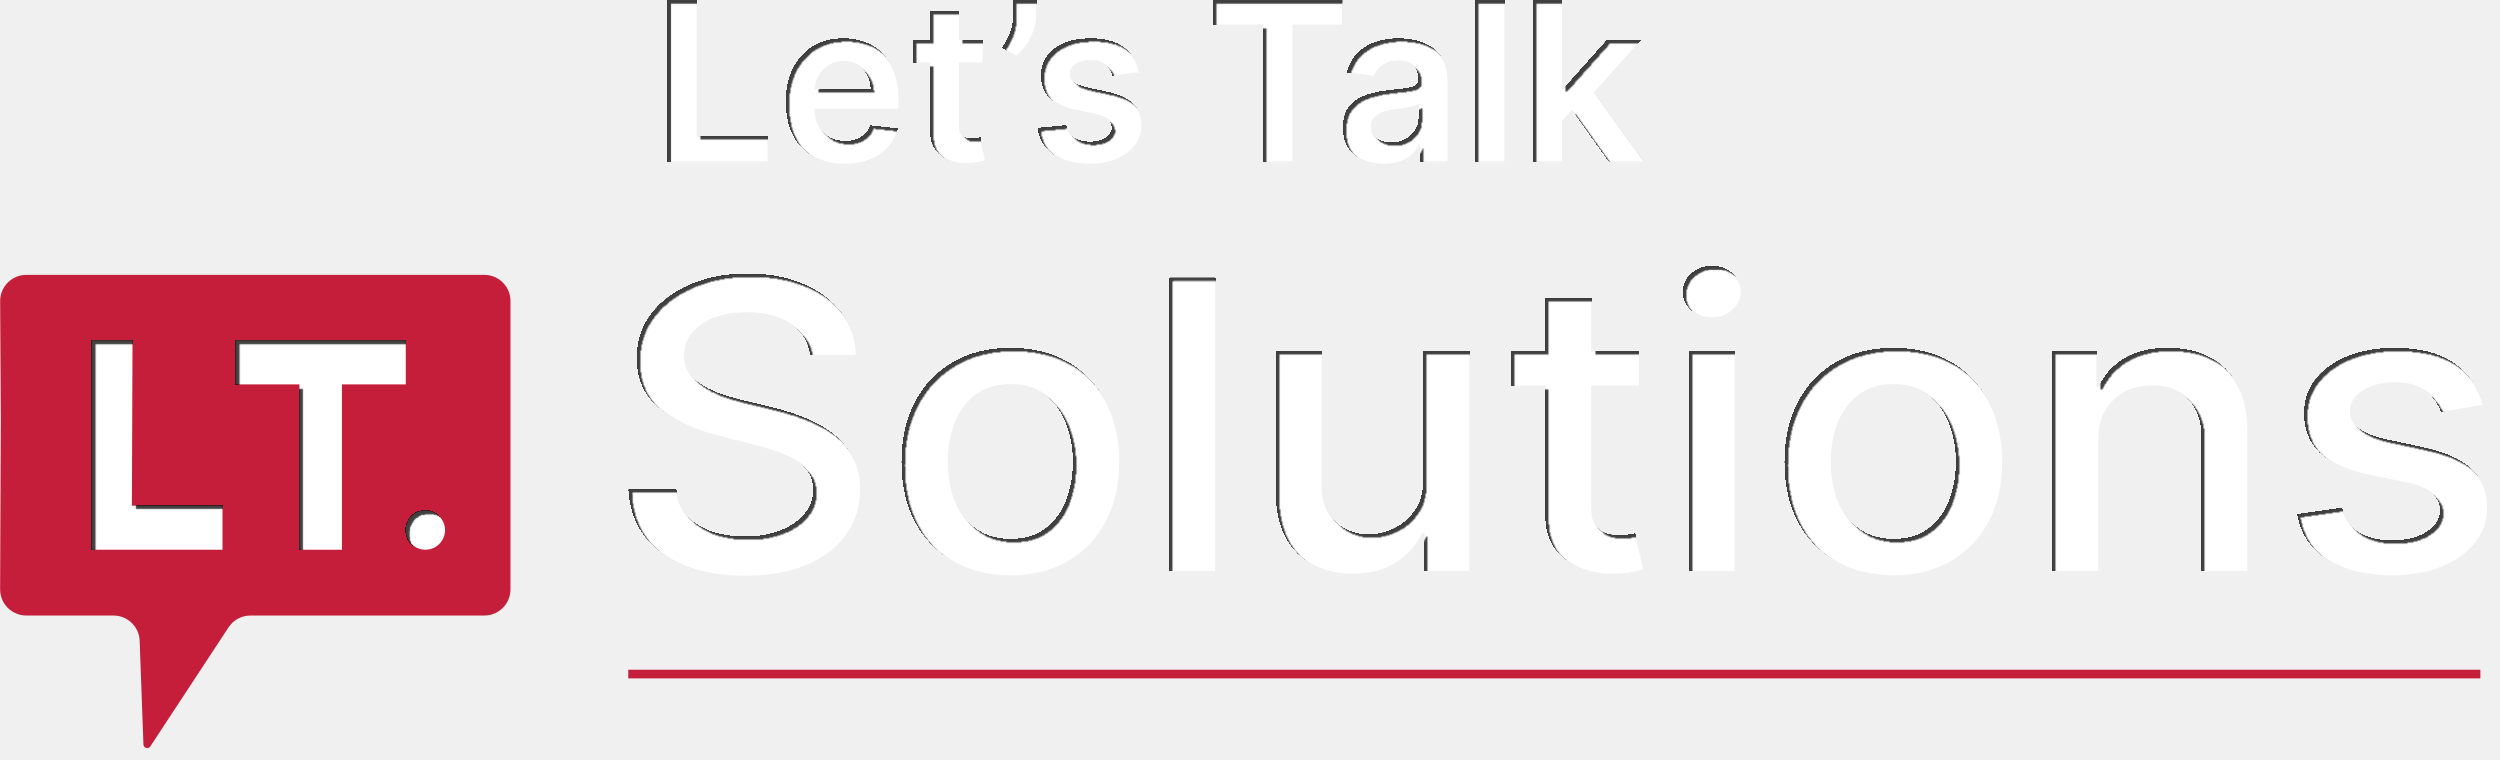
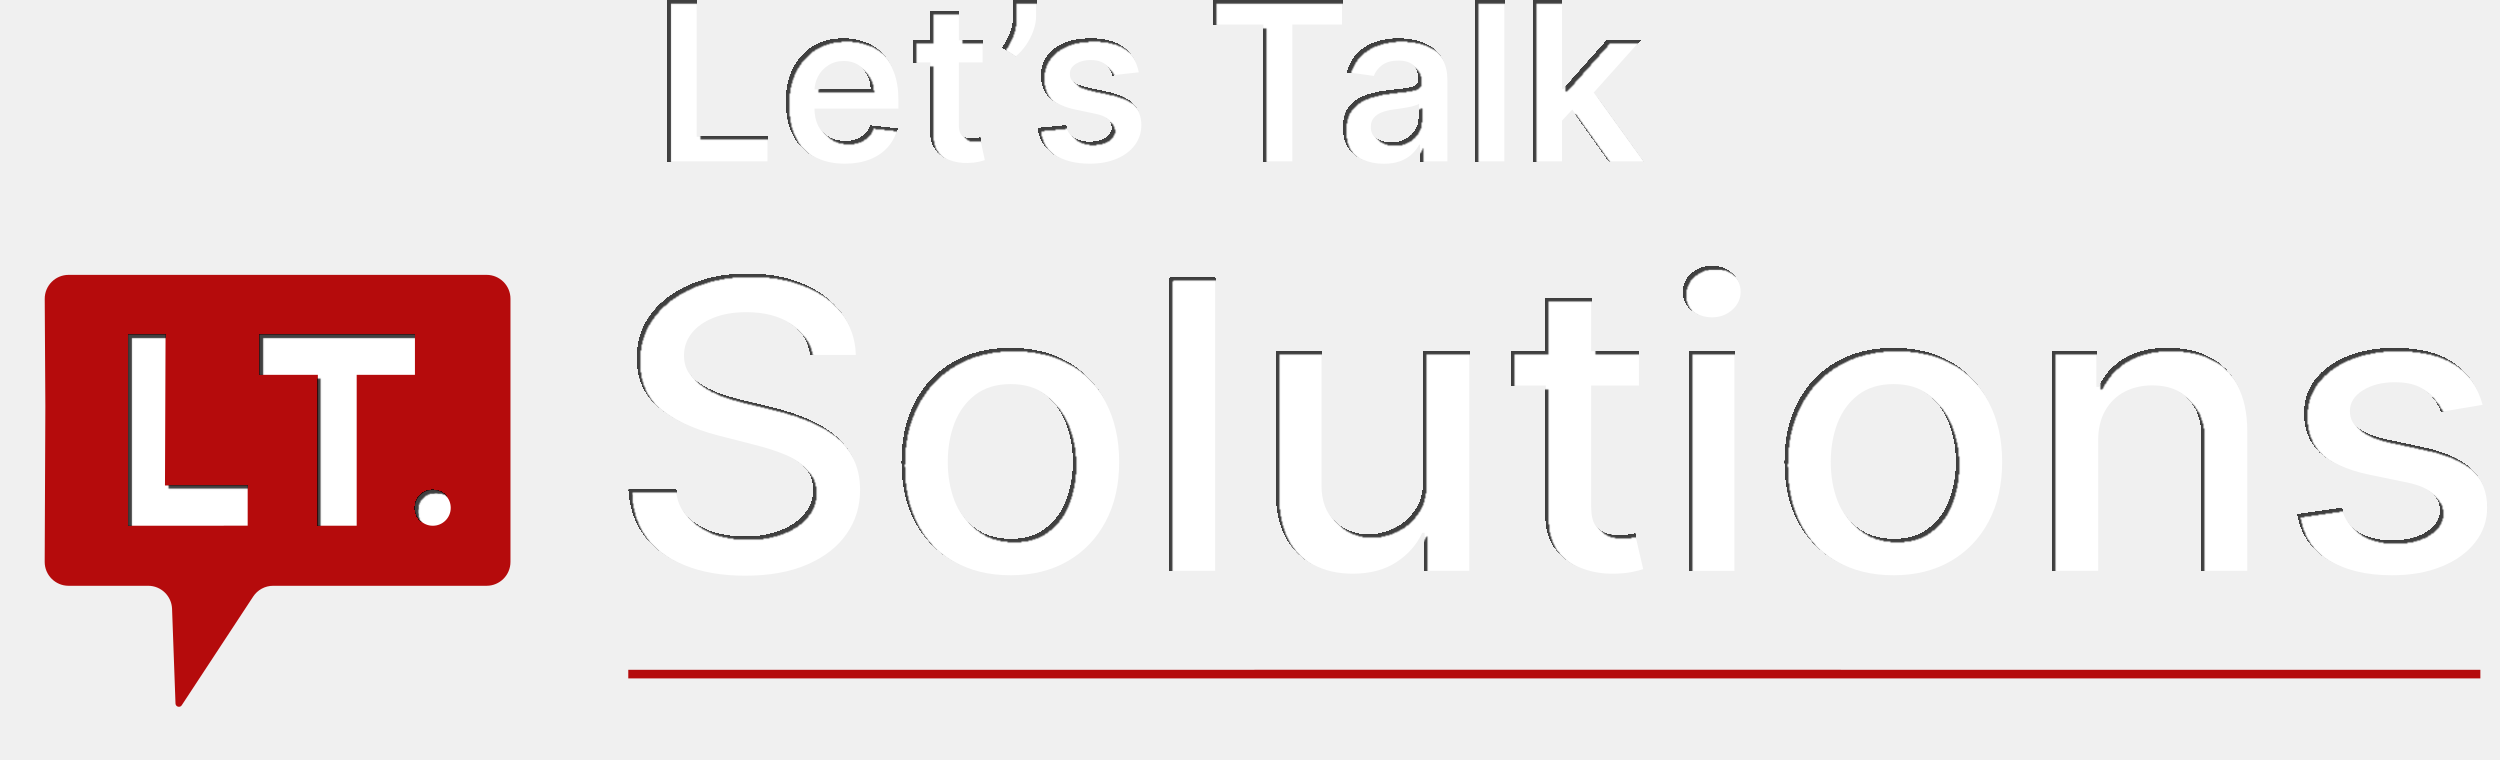
<svg xmlns="http://www.w3.org/2000/svg" width="191" height="58" viewBox="0 0 191 58" fill="none">
-   <g filter="url(#filter0_i_3715_22)">
+   <g filter="url(#filter0_i_3819_119)">
    <path d="M51 12.325V0H53.224V10.453H58.632V12.325H51Z" fill="white" />
-     <path d="M64.543 12.505C63.62 12.505 62.823 12.313 62.151 11.928C61.484 11.538 60.97 10.989 60.61 10.279C60.251 9.564 60.071 8.724 60.071 7.757C60.071 6.806 60.251 5.972 60.61 5.254C60.974 4.532 61.482 3.97 62.133 3.569C62.785 3.163 63.55 2.961 64.429 2.961C64.997 2.961 65.533 3.053 66.036 3.238C66.544 3.418 66.991 3.699 67.379 4.08C67.771 4.461 68.079 4.947 68.302 5.536C68.526 6.122 68.638 6.82 68.638 7.631V8.299H61.09V6.83H66.558C66.554 6.413 66.464 6.042 66.288 5.717C66.112 5.388 65.866 5.129 65.55 4.941C65.239 4.752 64.875 4.658 64.459 4.658C64.016 4.658 63.626 4.766 63.29 4.983C62.955 5.195 62.693 5.476 62.505 5.825C62.321 6.17 62.227 6.55 62.223 6.963V8.245C62.223 8.782 62.321 9.244 62.517 9.629C62.713 10.01 62.987 10.303 63.338 10.507C63.69 10.708 64.102 10.808 64.573 10.808C64.889 10.808 65.175 10.764 65.431 10.676C65.686 10.584 65.908 10.449 66.096 10.273C66.284 10.096 66.426 9.877 66.522 9.617L68.548 9.845C68.42 10.383 68.177 10.852 67.817 11.254C67.461 11.651 67.005 11.96 66.45 12.18C65.894 12.397 65.259 12.505 64.543 12.505Z" fill="white" />
-     <path d="M75.073 3.081V4.766H69.779V3.081H75.073ZM71.086 0.867H73.256V9.544C73.256 9.837 73.3 10.062 73.388 10.218C73.48 10.371 73.6 10.475 73.748 10.531C73.895 10.588 74.059 10.616 74.239 10.616C74.375 10.616 74.499 10.606 74.611 10.585C74.727 10.566 74.815 10.547 74.875 10.531L75.24 12.234C75.124 12.275 74.959 12.319 74.743 12.367C74.531 12.415 74.271 12.443 73.963 12.451C73.42 12.467 72.93 12.385 72.495 12.204C72.059 12.02 71.713 11.735 71.457 11.35C71.206 10.965 71.082 10.483 71.086 9.906V0.867Z" fill="white" />
-     <path d="M79.157 0V1.228C79.157 1.581 79.089 1.948 78.953 2.329C78.821 2.706 78.639 3.067 78.407 3.412C78.176 3.753 77.912 4.046 77.616 4.291L76.609 3.635C76.829 3.302 77.02 2.943 77.184 2.558C77.348 2.168 77.43 1.729 77.43 1.24V0H79.157Z" fill="white" />
-     <path d="M87.002 5.524L85.023 5.741C84.967 5.54 84.869 5.352 84.73 5.175C84.594 4.999 84.41 4.856 84.178 4.748C83.946 4.64 83.662 4.586 83.327 4.586C82.875 4.586 82.495 4.684 82.187 4.881C81.884 5.077 81.734 5.332 81.738 5.645C81.734 5.914 81.832 6.132 82.032 6.301C82.235 6.469 82.571 6.608 83.039 6.716L84.609 7.053C85.481 7.242 86.128 7.54 86.552 7.95C86.98 8.359 87.195 8.895 87.2 9.556C87.195 10.138 87.026 10.652 86.69 11.097C86.358 11.538 85.897 11.883 85.305 12.132C84.713 12.381 84.034 12.505 83.267 12.505C82.139 12.505 81.232 12.268 80.545 11.795C79.857 11.318 79.448 10.654 79.316 9.803L81.432 9.599C81.528 10.016 81.732 10.331 82.044 10.543C82.355 10.756 82.761 10.862 83.261 10.862C83.776 10.862 84.19 10.756 84.502 10.543C84.817 10.331 84.975 10.068 84.975 9.755C84.975 9.49 84.873 9.272 84.669 9.099C84.47 8.927 84.158 8.794 83.734 8.702L82.163 8.371C81.28 8.186 80.627 7.875 80.203 7.438C79.779 6.997 79.57 6.439 79.573 5.765C79.57 5.195 79.723 4.702 80.035 4.285C80.351 3.864 80.789 3.539 81.348 3.31C81.912 3.077 82.561 2.961 83.297 2.961C84.376 2.961 85.225 3.192 85.845 3.653C86.468 4.114 86.854 4.738 87.002 5.524Z" fill="white" />
-     <path d="M92.733 1.872V0H102.529V1.872H98.734V12.325H96.528V1.872H92.733Z" fill="white" />
-     <path d="M105.719 12.511C105.135 12.511 104.61 12.407 104.142 12.198C103.679 11.986 103.311 11.673 103.039 11.259C102.771 10.846 102.637 10.337 102.637 9.731C102.637 9.209 102.733 8.778 102.925 8.437C103.117 8.096 103.379 7.823 103.711 7.619C104.042 7.414 104.416 7.26 104.832 7.155C105.251 7.047 105.685 6.969 106.133 6.921C106.672 6.864 107.11 6.814 107.446 6.77C107.781 6.722 108.025 6.65 108.177 6.554C108.333 6.453 108.411 6.299 108.411 6.09V6.054C108.411 5.601 108.277 5.25 108.009 5.001C107.741 4.752 107.356 4.628 106.852 4.628C106.32 4.628 105.899 4.744 105.587 4.977C105.279 5.21 105.071 5.484 104.964 5.801L102.937 5.512C103.097 4.951 103.361 4.481 103.728 4.104C104.096 3.723 104.546 3.438 105.077 3.25C105.609 3.057 106.197 2.961 106.84 2.961C107.284 2.961 107.725 3.013 108.165 3.117C108.605 3.222 109.006 3.394 109.37 3.635C109.734 3.872 110.026 4.194 110.245 4.604C110.469 5.013 110.581 5.524 110.581 6.138V12.325H108.495V11.055H108.423C108.291 11.312 108.105 11.552 107.865 11.777C107.629 11.998 107.332 12.176 106.972 12.313C106.616 12.445 106.199 12.511 105.719 12.511ZM106.282 10.911C106.718 10.911 107.096 10.824 107.416 10.652C107.735 10.475 107.981 10.242 108.153 9.954C108.329 9.665 108.417 9.35 108.417 9.009V7.92C108.349 7.976 108.233 8.028 108.069 8.076C107.909 8.124 107.729 8.166 107.53 8.202C107.33 8.239 107.132 8.271 106.936 8.299C106.74 8.327 106.57 8.351 106.426 8.371C106.103 8.415 105.813 8.487 105.557 8.588C105.301 8.688 105.099 8.828 104.952 9.009C104.804 9.185 104.73 9.414 104.73 9.695C104.73 10.096 104.876 10.399 105.167 10.604C105.459 10.808 105.831 10.911 106.282 10.911Z" fill="white" />
-     <path d="M114.934 0V12.325H112.763V0H114.934Z" fill="white" />
-     <path d="M119.144 9.424L119.138 6.794H119.486L122.795 3.081H125.331L121.26 7.631H120.811L119.144 9.424ZM117.165 12.325V0H119.336V12.325H117.165ZM122.945 12.325L119.947 8.118L121.41 6.584L125.541 12.325H122.945Z" fill="white" />
+     <path d="M64.543 12.505C63.62 12.505 62.822 12.313 62.151 11.928C61.483 11.539 60.97 10.989 60.61 10.279C60.25 9.565 60.07 8.724 60.07 7.757C60.07 6.806 60.25 5.972 60.61 5.254C60.974 4.532 61.481 3.97 62.133 3.569C62.784 3.164 63.55 2.961 64.429 2.961C64.996 2.961 65.532 3.053 66.036 3.238C66.543 3.418 66.991 3.699 67.379 4.08C67.77 4.461 68.078 4.947 68.302 5.537C68.526 6.122 68.638 6.82 68.638 7.631V8.299H61.09V6.83H66.557C66.553 6.413 66.463 6.042 66.287 5.717C66.112 5.388 65.866 5.129 65.55 4.941C65.238 4.752 64.874 4.658 64.459 4.658C64.015 4.658 63.626 4.766 63.29 4.983C62.954 5.196 62.692 5.476 62.504 5.825C62.321 6.17 62.227 6.55 62.223 6.963V8.245C62.223 8.782 62.321 9.244 62.516 9.629C62.712 10.01 62.986 10.303 63.338 10.507C63.689 10.708 64.101 10.808 64.573 10.808C64.888 10.808 65.174 10.764 65.43 10.676C65.686 10.584 65.908 10.449 66.096 10.273C66.283 10.096 66.425 9.878 66.521 9.617L68.548 9.845C68.42 10.383 68.176 10.852 67.816 11.254C67.46 11.651 67.005 11.96 66.449 12.18C65.894 12.397 65.258 12.505 64.543 12.505Z" fill="white" />
+     <path d="M75.071 3.082V4.767H69.777V3.082H75.071ZM71.084 0.867H73.255V9.545C73.255 9.838 73.299 10.063 73.386 10.219C73.478 10.371 73.598 10.476 73.746 10.532C73.894 10.588 74.058 10.616 74.238 10.616C74.374 10.616 74.498 10.606 74.609 10.586C74.725 10.566 74.813 10.548 74.873 10.532L75.239 12.235C75.123 12.275 74.957 12.319 74.741 12.367C74.53 12.416 74.27 12.444 73.962 12.452C73.418 12.468 72.929 12.386 72.493 12.205C72.058 12.02 71.712 11.736 71.456 11.35C71.204 10.965 71.08 10.484 71.084 9.906V0.867Z" fill="white" />
+     <path d="M79.157 0V1.228C79.157 1.581 79.09 1.948 78.954 2.329C78.822 2.706 78.64 3.067 78.408 3.412C78.176 3.753 77.912 4.046 77.617 4.291L76.609 3.635C76.829 3.302 77.021 2.943 77.185 2.558C77.349 2.168 77.431 1.729 77.431 1.24V0H79.157Z" fill="white" />
+     <path d="M87.002 5.525L85.024 5.741C84.968 5.541 84.87 5.352 84.73 5.176C84.594 4.999 84.41 4.857 84.179 4.748C83.947 4.64 83.663 4.586 83.327 4.586C82.876 4.586 82.496 4.684 82.188 4.881C81.884 5.077 81.734 5.332 81.739 5.645C81.734 5.914 81.832 6.132 82.032 6.301C82.236 6.469 82.572 6.608 83.04 6.716L84.61 7.053C85.482 7.242 86.129 7.541 86.553 7.95C86.98 8.359 87.196 8.895 87.2 9.557C87.196 10.138 87.026 10.652 86.691 11.097C86.359 11.539 85.897 11.883 85.306 12.132C84.714 12.381 84.035 12.505 83.267 12.505C82.14 12.505 81.233 12.269 80.545 11.795C79.858 11.318 79.448 10.654 79.316 9.803L81.433 9.599C81.529 10.016 81.733 10.331 82.044 10.543C82.356 10.756 82.762 10.863 83.261 10.863C83.777 10.863 84.191 10.756 84.502 10.543C84.818 10.331 84.976 10.068 84.976 9.755C84.976 9.49 84.874 9.272 84.67 9.099C84.47 8.927 84.159 8.794 83.735 8.702L82.164 8.371C81.281 8.187 80.627 7.876 80.204 7.438C79.78 6.997 79.57 6.439 79.574 5.765C79.57 5.196 79.724 4.702 80.036 4.285C80.352 3.864 80.789 3.539 81.349 3.31C81.912 3.077 82.562 2.961 83.297 2.961C84.376 2.961 85.226 3.192 85.845 3.653C86.469 4.114 86.855 4.738 87.002 5.525Z" fill="white" />
+     <path d="M92.734 1.872V0H102.53V1.872H98.736V12.325H96.529V1.872H92.734Z" fill="white" />
+     <path d="M105.719 12.511C105.135 12.511 104.61 12.407 104.142 12.198C103.679 11.986 103.311 11.673 103.039 11.26C102.771 10.846 102.637 10.337 102.637 9.731C102.637 9.21 102.733 8.778 102.925 8.437C103.117 8.096 103.379 7.823 103.711 7.619C104.042 7.414 104.416 7.26 104.832 7.155C105.251 7.047 105.685 6.969 106.133 6.921C106.672 6.865 107.11 6.814 107.446 6.77C107.781 6.722 108.025 6.65 108.177 6.554C108.333 6.453 108.411 6.299 108.411 6.09V6.054C108.411 5.601 108.277 5.25 108.009 5.001C107.741 4.752 107.356 4.628 106.852 4.628C106.32 4.628 105.899 4.744 105.587 4.977C105.279 5.21 105.071 5.484 104.964 5.801L102.937 5.513C103.097 4.951 103.361 4.481 103.728 4.104C104.096 3.723 104.546 3.438 105.077 3.25C105.609 3.057 106.197 2.961 106.84 2.961C107.284 2.961 107.725 3.013 108.165 3.117C108.605 3.222 109.006 3.394 109.37 3.635C109.734 3.872 110.026 4.195 110.245 4.604C110.469 5.013 110.581 5.525 110.581 6.138V12.325H108.495V11.055H108.423C108.291 11.312 108.105 11.553 107.865 11.777C107.629 11.998 107.332 12.176 106.972 12.313C106.616 12.445 106.199 12.511 105.719 12.511ZM106.282 10.911C106.718 10.911 107.096 10.824 107.416 10.652C107.735 10.475 107.981 10.243 108.153 9.954C108.329 9.665 108.417 9.35 108.417 9.009V7.92C108.349 7.976 108.233 8.028 108.069 8.076C107.909 8.124 107.729 8.166 107.53 8.203C107.33 8.239 107.132 8.271 106.936 8.299C106.74 8.327 106.57 8.351 106.426 8.371C106.103 8.415 105.813 8.487 105.557 8.588C105.301 8.688 105.099 8.828 104.952 9.009C104.804 9.185 104.73 9.414 104.73 9.695C104.73 10.096 104.876 10.399 105.167 10.604C105.459 10.808 105.831 10.911 106.282 10.911Z" fill="white" />
+     <path d="M114.933 0V12.325H112.762V0H114.933Z" fill="white" />
+     <path d="M119.143 9.424L119.137 6.794H119.485L122.794 3.081H125.33L121.259 7.631H120.81L119.143 9.424ZM117.164 12.325V0H119.335V12.325H117.164ZM122.944 12.325L119.946 8.118L121.409 6.584L125.54 12.325H122.944Z" fill="white" />
  </g>
-   <g filter="url(#filter1_i_3715_22)">
-     <path d="M61.933 27.117C61.809 26.082 61.299 25.281 60.403 24.713C59.507 24.138 58.379 23.85 57.02 23.85C56.046 23.85 55.204 23.996 54.494 24.287C53.783 24.571 53.23 24.965 52.837 25.467C52.45 25.962 52.257 26.527 52.257 27.16C52.257 27.692 52.389 28.151 52.651 28.537C52.922 28.923 53.273 29.247 53.706 29.509C54.146 29.764 54.617 29.979 55.119 30.154C55.621 30.321 56.104 30.459 56.568 30.569L58.885 31.137C59.642 31.311 60.419 31.548 61.215 31.847C62.01 32.145 62.748 32.539 63.428 33.027C64.108 33.515 64.656 34.119 65.073 34.84C65.498 35.561 65.71 36.424 65.71 37.429C65.71 38.696 65.363 39.821 64.668 40.805C63.98 41.788 62.98 42.563 61.666 43.131C60.361 43.699 58.781 43.983 56.927 43.983C55.15 43.983 53.613 43.718 52.315 43.186C51.017 42.654 50.001 41.901 49.267 40.925C48.534 39.942 48.128 38.776 48.051 37.429H51.643C51.712 38.237 51.991 38.911 52.477 39.45C52.972 39.982 53.601 40.379 54.366 40.641C55.139 40.896 55.984 41.023 56.904 41.023C57.916 41.023 58.816 40.874 59.604 40.575C60.399 40.269 61.025 39.847 61.481 39.308C61.937 38.762 62.165 38.124 62.165 37.396C62.165 36.733 61.964 36.191 61.562 35.769C61.168 35.346 60.631 34.997 59.951 34.72C59.279 34.443 58.518 34.199 57.669 33.988L54.864 33.267C52.964 32.779 51.458 32.062 50.345 31.115C49.24 30.168 48.688 28.916 48.688 27.357C48.688 26.068 49.059 24.943 49.8 23.982C50.542 23.02 51.546 22.274 52.813 21.742C54.08 21.203 55.509 20.934 57.101 20.934C58.708 20.934 60.125 21.2 61.353 21.731C62.59 22.263 63.563 22.995 64.274 23.927C64.984 24.852 65.355 25.915 65.386 27.117H61.933Z" fill="white" />
-     <path d="M77.208 43.951C75.54 43.951 74.084 43.59 72.84 42.869C71.596 42.148 70.63 41.14 69.943 39.843C69.255 38.547 68.912 37.032 68.912 35.299C68.912 33.558 69.255 32.036 69.943 30.733C70.63 29.429 71.596 28.417 72.84 27.696C74.084 26.975 75.54 26.614 77.208 26.614C78.877 26.614 80.333 26.975 81.577 27.696C82.821 28.417 83.786 29.429 84.474 30.733C85.162 32.036 85.505 33.558 85.505 35.299C85.505 37.032 85.162 38.547 84.474 39.843C83.786 41.14 82.821 42.148 81.577 42.869C80.333 43.59 78.877 43.951 77.208 43.951ZM77.22 41.209C78.302 41.209 79.198 40.939 79.908 40.4C80.619 39.861 81.144 39.144 81.484 38.248C81.832 37.352 82.006 36.366 82.006 35.288C82.006 34.217 81.832 33.234 81.484 32.338C81.144 31.435 80.619 30.711 79.908 30.165C79.198 29.618 78.302 29.345 77.22 29.345C76.131 29.345 75.227 29.618 74.508 30.165C73.798 30.711 73.269 31.435 72.921 32.338C72.581 33.234 72.411 34.217 72.411 35.288C72.411 36.366 72.581 37.352 72.921 38.248C73.269 39.144 73.798 39.861 74.508 40.4C75.227 40.939 76.131 41.209 77.22 41.209Z" fill="white" />
-     <path d="M92.837 21.239V43.612H89.373V21.239H92.837Z" fill="white" />
-     <path d="M108.773 36.653V26.833H112.25V43.612H108.843V40.706H108.658C108.248 41.602 107.591 42.349 106.688 42.946C105.792 43.536 104.675 43.831 103.339 43.831C102.195 43.831 101.183 43.594 100.303 43.12C99.43 42.64 98.742 41.93 98.24 40.99C97.746 40.051 97.499 38.889 97.499 37.505V26.833H100.963V37.112C100.963 38.256 101.299 39.166 101.971 39.843C102.644 40.52 103.516 40.859 104.59 40.859C105.239 40.859 105.884 40.706 106.525 40.4C107.174 40.094 107.711 39.632 108.136 39.013C108.569 38.394 108.781 37.607 108.773 36.653Z" fill="white" />
-     <path d="M125.214 26.833V29.454H115.491V26.833H125.214ZM118.099 22.813H121.563V38.685C121.563 39.319 121.664 39.796 121.865 40.116C122.066 40.429 122.324 40.644 122.641 40.761C122.965 40.87 123.317 40.925 123.696 40.925C123.974 40.925 124.217 40.907 124.426 40.87C124.634 40.834 124.796 40.805 124.912 40.783L125.538 43.481C125.337 43.554 125.051 43.627 124.68 43.699C124.31 43.78 123.846 43.823 123.29 43.831C122.378 43.845 121.529 43.692 120.741 43.372C119.953 43.051 119.315 42.556 118.829 41.886C118.342 41.216 118.099 40.375 118.099 39.363V22.813Z" fill="white" />
-     <path d="M129.046 43.612V26.833H132.511V43.612H129.046ZM130.796 24.244C130.193 24.244 129.676 24.054 129.243 23.676C128.818 23.29 128.606 22.831 128.606 22.299C128.606 21.76 128.818 21.301 129.243 20.923C129.676 20.537 130.193 20.344 130.796 20.344C131.398 20.344 131.912 20.537 132.337 20.923C132.77 21.301 132.986 21.76 132.986 22.299C132.986 22.831 132.77 23.29 132.337 23.676C131.912 24.054 131.398 24.244 130.796 24.244Z" fill="white" />
-     <path d="M144.669 43.951C143.001 43.951 141.544 43.59 140.301 42.869C139.057 42.148 138.091 41.14 137.404 39.843C136.716 38.547 136.373 37.032 136.373 35.299C136.373 33.558 136.716 32.036 137.404 30.733C138.091 29.429 139.057 28.417 140.301 27.696C141.544 26.975 143.001 26.614 144.669 26.614C146.338 26.614 147.794 26.975 149.038 27.696C150.282 28.417 151.247 29.429 151.935 30.733C152.622 32.036 152.966 33.558 152.966 35.299C152.966 37.032 152.622 38.547 151.935 39.843C151.247 41.14 150.282 42.148 149.038 42.869C147.794 43.59 146.338 43.951 144.669 43.951ZM144.681 41.209C145.762 41.209 146.659 40.939 147.369 40.4C148.08 39.861 148.605 39.144 148.945 38.248C149.293 37.352 149.467 36.366 149.467 35.288C149.467 34.217 149.293 33.234 148.945 32.338C148.605 31.435 148.08 30.711 147.369 30.165C146.659 29.618 145.762 29.345 144.681 29.345C143.592 29.345 142.688 29.618 141.969 30.165C141.259 30.711 140.729 31.435 140.382 32.338C140.042 33.234 139.872 34.217 139.872 35.288C139.872 36.366 140.042 37.352 140.382 38.248C140.729 39.144 141.259 39.861 141.969 40.4C142.688 40.939 143.592 41.209 144.681 41.209Z" fill="white" />
-     <path d="M160.298 33.649V43.612H156.834V26.833H160.159V29.564H160.379C160.789 28.675 161.43 27.962 162.303 27.423C163.184 26.884 164.292 26.614 165.629 26.614C166.841 26.614 167.904 26.855 168.815 27.335C169.727 27.808 170.434 28.515 170.936 29.454C171.438 30.394 171.689 31.555 171.689 32.939V43.612H168.224V33.333C168.224 32.116 167.888 31.166 167.216 30.481C166.544 29.789 165.621 29.444 164.447 29.444C163.643 29.444 162.929 29.607 162.303 29.935C161.685 30.263 161.194 30.744 160.831 31.377C160.476 32.003 160.298 32.761 160.298 33.649Z" fill="white" />
-     <path d="M189.673 30.929L186.533 31.453C186.402 31.075 186.193 30.714 185.907 30.372C185.629 30.03 185.251 29.749 184.772 29.531C184.293 29.312 183.694 29.203 182.975 29.203C181.994 29.203 181.176 29.411 180.519 29.826C179.862 30.234 179.534 30.762 179.534 31.41C179.534 31.971 179.754 32.422 180.194 32.764C180.635 33.107 181.345 33.387 182.327 33.606L185.154 34.217C186.792 34.574 188.012 35.124 188.816 35.867C189.619 36.61 190.021 37.575 190.021 38.762C190.021 39.767 189.712 40.663 189.094 41.449C188.484 42.228 187.63 42.84 186.533 43.284C185.444 43.729 184.181 43.951 182.744 43.951C180.751 43.951 179.124 43.55 177.865 42.749C176.606 41.941 175.834 40.794 175.548 39.308L178.897 38.827C179.105 39.65 179.534 40.273 180.183 40.695C180.832 41.11 181.678 41.318 182.721 41.318C183.856 41.318 184.764 41.096 185.444 40.652C186.123 40.2 186.463 39.65 186.463 39.002C186.463 38.478 186.255 38.037 185.838 37.68C185.428 37.323 184.799 37.054 183.949 36.872L180.936 36.249C179.275 35.892 178.047 35.324 177.251 34.545C176.463 33.766 176.069 32.779 176.069 31.585C176.069 30.594 176.363 29.727 176.95 28.985C177.537 28.242 178.348 27.663 179.383 27.248C180.418 26.825 181.604 26.614 182.941 26.614C184.864 26.614 186.378 27.007 187.483 27.794C188.588 28.573 189.318 29.618 189.673 30.929Z" fill="white" />
+   <g filter="url(#filter1_i_3819_119)">
+     <path d="M61.933 27.117C61.809 26.082 61.299 25.281 60.403 24.713C59.507 24.138 58.379 23.85 57.02 23.85C56.046 23.85 55.204 23.996 54.494 24.287C53.783 24.571 53.23 24.965 52.837 25.467C52.45 25.962 52.257 26.527 52.257 27.16C52.257 27.692 52.389 28.151 52.651 28.537C52.922 28.923 53.273 29.247 53.706 29.509C54.146 29.764 54.617 29.979 55.119 30.154C55.621 30.321 56.104 30.459 56.568 30.569L58.885 31.137C59.642 31.311 60.419 31.548 61.215 31.847C62.01 32.145 62.748 32.539 63.428 33.026C64.108 33.514 64.656 34.119 65.073 34.84C65.498 35.561 65.71 36.424 65.71 37.429C65.71 38.696 65.363 39.821 64.668 40.804C63.98 41.788 62.98 42.563 61.666 43.131C60.361 43.699 58.781 43.983 56.927 43.983C55.15 43.983 53.613 43.718 52.315 43.186C51.017 42.654 50.001 41.901 49.267 40.925C48.534 39.941 48.128 38.776 48.051 37.429H51.643C51.712 38.237 51.991 38.911 52.477 39.45C52.972 39.981 53.601 40.378 54.366 40.641C55.139 40.895 55.984 41.023 56.904 41.023C57.916 41.023 58.816 40.874 59.604 40.575C60.399 40.269 61.025 39.847 61.481 39.308C61.937 38.762 62.165 38.124 62.165 37.396C62.165 36.733 61.964 36.191 61.562 35.769C61.168 35.346 60.631 34.996 59.951 34.72C59.279 34.443 58.518 34.199 57.669 33.988L54.864 33.267C52.964 32.779 51.458 32.062 50.345 31.115C49.24 30.168 48.688 28.915 48.688 27.357C48.688 26.068 49.059 24.943 49.8 23.981C50.542 23.02 51.546 22.274 52.813 21.742C54.08 21.203 55.509 20.934 57.101 20.934C58.708 20.934 60.125 21.199 61.353 21.731C62.59 22.263 63.563 22.995 64.274 23.927C64.984 24.852 65.355 25.915 65.386 27.117H61.933Z" fill="white" />
+     <path d="M77.207 43.95C75.538 43.95 74.082 43.589 72.838 42.868C71.595 42.147 70.629 41.139 69.942 39.842C69.254 38.546 68.91 37.031 68.91 35.298C68.91 33.557 69.254 32.035 69.942 30.732C70.629 29.428 71.595 28.416 72.838 27.695C74.082 26.974 75.538 26.613 77.207 26.613C78.876 26.613 80.332 26.974 81.576 27.695C82.819 28.416 83.785 29.428 84.472 30.732C85.16 32.035 85.504 33.557 85.504 35.298C85.504 37.031 85.16 38.546 84.472 39.842C83.785 41.139 82.819 42.147 81.576 42.868C80.332 43.589 78.876 43.95 77.207 43.95ZM77.219 41.208C78.3 41.208 79.196 40.938 79.907 40.4C80.618 39.861 81.143 39.143 81.483 38.247C81.831 37.352 82.004 36.365 82.004 35.287C82.004 34.216 81.831 33.233 81.483 32.337C81.143 31.434 80.618 30.71 79.907 30.164C79.196 29.617 78.3 29.344 77.219 29.344C76.129 29.344 75.225 29.617 74.507 30.164C73.796 30.71 73.267 31.434 72.92 32.337C72.58 33.233 72.41 34.216 72.41 35.287C72.41 36.365 72.58 37.352 72.92 38.247C73.267 39.143 73.796 39.861 74.507 40.4C75.225 40.938 76.129 41.208 77.219 41.208Z" fill="white" />
+     <path d="M92.836 21.238V43.611H89.371V21.238H92.836Z" fill="white" />
+     <path d="M108.774 36.653V26.832H112.251V43.611H108.844V40.706H108.659C108.249 41.601 107.592 42.348 106.689 42.945C105.793 43.535 104.676 43.83 103.34 43.83C102.196 43.83 101.184 43.593 100.304 43.12C99.431 42.639 98.744 41.929 98.242 40.99C97.747 40.05 97.5 38.889 97.5 37.505V26.832H100.964V37.111C100.964 38.255 101.3 39.165 101.972 39.843C102.645 40.52 103.517 40.858 104.591 40.858C105.24 40.858 105.885 40.706 106.526 40.4C107.175 40.094 107.712 39.631 108.137 39.012C108.57 38.393 108.782 37.607 108.774 36.653Z" fill="white" />
+     <path d="M125.215 26.833V29.454H115.492V26.833H125.215ZM118.1 22.812H121.564V38.685C121.564 39.319 121.665 39.796 121.866 40.116C122.067 40.429 122.325 40.644 122.642 40.761C122.966 40.87 123.318 40.925 123.697 40.925C123.975 40.925 124.218 40.906 124.427 40.87C124.635 40.834 124.797 40.804 124.913 40.783L125.539 43.481C125.338 43.554 125.052 43.627 124.681 43.699C124.311 43.779 123.847 43.823 123.291 43.83C122.379 43.845 121.53 43.692 120.742 43.372C119.954 43.051 119.316 42.556 118.83 41.886C118.343 41.216 118.1 40.375 118.1 39.362V22.812Z" fill="white" />
+     <path d="M129.045 43.612V26.833H132.51V43.612H129.045ZM130.795 24.244C130.192 24.244 129.675 24.054 129.242 23.676C128.817 23.29 128.605 22.831 128.605 22.299C128.605 21.76 128.817 21.301 129.242 20.923C129.675 20.537 130.192 20.344 130.795 20.344C131.397 20.344 131.911 20.537 132.336 20.923C132.769 21.301 132.985 21.76 132.985 22.299C132.985 22.831 132.769 23.29 132.336 23.676C131.911 24.054 131.397 24.244 130.795 24.244Z" fill="white" />
+     <path d="M144.667 43.95C142.999 43.95 141.542 43.589 140.299 42.868C139.055 42.147 138.089 41.139 137.402 39.842C136.714 38.546 136.371 37.031 136.371 35.298C136.371 33.557 136.714 32.035 137.402 30.732C138.089 29.428 139.055 28.416 140.299 27.695C141.542 26.974 142.999 26.613 144.667 26.613C146.336 26.613 147.792 26.974 149.036 27.695C150.28 28.416 151.245 29.428 151.933 30.732C152.62 32.035 152.964 33.557 152.964 35.298C152.964 37.031 152.62 38.546 151.933 39.842C151.245 41.139 150.28 42.147 149.036 42.868C147.792 43.589 146.336 43.95 144.667 43.95ZM144.679 41.208C145.76 41.208 146.657 40.938 147.367 40.4C148.078 39.861 148.603 39.143 148.943 38.247C149.291 37.352 149.465 36.365 149.465 35.287C149.465 34.216 149.291 33.233 148.943 32.337C148.603 31.434 148.078 30.71 147.367 30.164C146.657 29.617 145.76 29.344 144.679 29.344C143.59 29.344 142.686 29.617 141.967 30.164C141.257 30.71 140.727 31.434 140.38 32.337C140.04 33.233 139.87 34.216 139.87 35.287C139.87 36.365 140.04 37.352 140.38 38.247C140.727 39.143 141.257 39.861 141.967 40.4C142.686 40.938 143.59 41.208 144.679 41.208Z" fill="white" />
+     <path d="M160.3 33.648V43.611H156.836V26.832H160.161V29.563H160.381C160.791 28.674 161.432 27.961 162.305 27.422C163.186 26.883 164.294 26.613 165.631 26.613C166.843 26.613 167.906 26.854 168.817 27.334C169.729 27.808 170.436 28.514 170.938 29.453C171.44 30.393 171.691 31.555 171.691 32.938V43.611H168.226V33.332C168.226 32.115 167.89 31.165 167.218 30.48C166.546 29.788 165.623 29.443 164.449 29.443C163.645 29.443 162.931 29.607 162.305 29.934C161.687 30.262 161.196 30.743 160.833 31.376C160.478 32.002 160.3 32.76 160.3 33.648Z" fill="white" />
+     <path d="M189.672 30.928L186.532 31.453C186.401 31.074 186.192 30.713 185.906 30.371C185.628 30.029 185.25 29.748 184.771 29.53C184.292 29.311 183.693 29.202 182.974 29.202C181.993 29.202 181.175 29.41 180.518 29.825C179.861 30.233 179.533 30.761 179.533 31.409C179.533 31.97 179.753 32.421 180.193 32.764C180.634 33.106 181.344 33.386 182.326 33.605L185.153 34.216C186.791 34.573 188.011 35.123 188.815 35.866C189.618 36.609 190.02 37.574 190.02 38.761C190.02 39.766 189.711 40.662 189.093 41.448C188.483 42.227 187.629 42.839 186.532 43.283C185.443 43.728 184.18 43.95 182.743 43.95C180.75 43.95 179.123 43.549 177.864 42.748C176.605 41.94 175.833 40.793 175.547 39.307L178.896 38.826C179.104 39.649 179.533 40.272 180.182 40.694C180.831 41.109 181.677 41.317 182.72 41.317C183.855 41.317 184.763 41.095 185.443 40.651C186.122 40.199 186.462 39.649 186.462 39.001C186.462 38.477 186.254 38.036 185.837 37.679C185.427 37.322 184.798 37.053 183.948 36.871L180.935 36.248C179.274 35.892 178.046 35.323 177.25 34.544C176.462 33.765 176.068 32.778 176.068 31.584C176.068 30.593 176.362 29.727 176.949 28.984C177.536 28.241 178.347 27.662 179.382 27.247C180.417 26.825 181.603 26.613 182.94 26.613C184.863 26.613 186.377 27.006 187.482 27.793C188.587 28.572 189.317 29.617 189.672 30.928Z" fill="white" />
  </g>
-   <path d="M48 51.5L118 51.499L189.5 51.5" stroke="#C41E3A" stroke-width="0.66" />
-   <path d="M0.012 23.012C0.005 21.903 0.903 21 2.012 21H18.054H37C38.105 21 39 21.895 39 23V45.027C39 46.132 38.105 47.027 37 47.027H19.133C18.459 47.027 17.831 47.366 17.461 47.929L11.5 57C11.368 57.264 10.97 57.178 10.959 56.883L10.67 48.955C10.631 47.879 9.748 47.027 8.672 47.027H2.009C0.901 47.027 0.004 46.127 0.009 45.019L0.064 32L0.012 23.012Z" fill="#C41E3A" />
-   <g filter="url(#filter2_i_3715_22)">
-     <path d="M34 40.5C34 41.328 33.328 42 32.5 42C31.672 42 31 41.328 31 40.5C31 39.672 31.672 39 32.5 39C33.328 39 34 39.672 34 40.5Z" fill="white" />
+   <path d="M48 51.501L118 51.5L189.5 51.501" stroke="#B50B0C" stroke-width="0.66" />
+   <path d="M3.417 22.836C3.411 21.824 4.23 21 5.242 21H19.883H37.175C38.183 21 39 21.817 39 22.825V42.929C39 43.937 38.183 44.754 37.175 44.754H20.868C20.253 44.754 19.68 45.063 19.343 45.577L13.902 53.856C13.781 54.097 13.418 54.018 13.408 53.749L13.145 46.513C13.109 45.531 12.303 44.754 11.32 44.754H5.239C4.228 44.754 3.41 43.932 3.414 42.921L3.465 31.039L3.417 22.836Z" fill="#B50B0C" />
+   <g filter="url(#filter2_i_3819_119)">
+     <path d="M34.437 38.799C34.437 39.555 33.824 40.168 33.068 40.168C32.312 40.168 31.699 39.555 31.699 38.799C31.699 38.043 32.312 37.43 33.068 37.43C33.824 37.43 34.437 38.043 34.437 38.799Z" fill="white" />
  </g>
-   <g filter="url(#filter3_i_3715_22)">
-     <path d="M7 26L10.125 26L10.076 38.631L17 38.632V41.998L7 42V26Z" fill="white" />
+   <g filter="url(#filter3_i_3819_119)">
+     <path d="M9.797 25.563L12.649 25.562L12.604 37.091L18.923 37.091V40.163L9.797 40.165V25.563Z" fill="white" />
  </g>
-   <g filter="url(#filter4_i_3715_22)">
-     <path d="M18 26H31V29.368H26.125V42H22.875V29.368H18V26Z" fill="white" />
+   <g filter="url(#filter4_i_3819_119)">
+     <path d="M19.836 25.562H31.701V28.637H27.251V40.165H24.285V28.637H19.836V25.562Z" fill="white" />
  </g>
  <defs>
-     <filter id="filter0_i_3715_22" x="51" y="0" width="74.671" height="12.644" filterUnits="userSpaceOnUse" color-interpolation-filters="sRGB">
+     <filter id="filter0_i_3819_119" x="51" y="0" width="74.671" height="12.644" filterUnits="userSpaceOnUse" color-interpolation-filters="sRGB">
      <feFlood flood-opacity="0" result="BackgroundImageFix" />
      <feBlend mode="normal" in="SourceGraphic" in2="BackgroundImageFix" result="shape" />
      <feColorMatrix in="SourceAlpha" type="matrix" values="0 0 0 0 0 0 0 0 0 0 0 0 0 0 0 0 0 0 127 0" result="hardAlpha" />
      <feOffset dx="0.264" dy="0.264" />
      <feGaussianBlur stdDeviation="0.066" />
      <feComposite in2="hardAlpha" operator="arithmetic" k2="-1" k3="1" />
      <feColorMatrix type="matrix" values="0 0 0 0 0 0 0 0 0 0 0 0 0 0 0 0 0 0 0.75 0" />
-       <feBlend mode="normal" in2="shape" result="effect1_innerShadow_3715_22" />
+       <feBlend mode="normal" in2="shape" result="effect1_innerShadow_3819_119" />
    </filter>
-     <filter id="filter1_i_3715_22" x="48.051" y="20.344" width="142.099" height="23.771" filterUnits="userSpaceOnUse" color-interpolation-filters="sRGB">
+     <filter id="filter1_i_3819_119" x="48.051" y="20.344" width="142.099" height="23.771" filterUnits="userSpaceOnUse" color-interpolation-filters="sRGB">
      <feFlood flood-opacity="0" result="BackgroundImageFix" />
      <feBlend mode="normal" in="SourceGraphic" in2="BackgroundImageFix" result="shape" />
      <feColorMatrix in="SourceAlpha" type="matrix" values="0 0 0 0 0 0 0 0 0 0 0 0 0 0 0 0 0 0 127 0" result="hardAlpha" />
      <feOffset dx="0.264" dy="0.264" />
      <feGaussianBlur stdDeviation="0.065" />
      <feComposite in2="hardAlpha" operator="arithmetic" k2="-1" k3="1" />
      <feColorMatrix type="matrix" values="0 0 0 0 0 0 0 0 0 0 0 0 0 0 0 0 0 0 0.75 0" />
-       <feBlend mode="normal" in2="shape" result="effect1_innerShadow_3715_22" />
+       <feBlend mode="normal" in2="shape" result="effect1_innerShadow_3819_119" />
    </filter>
-     <filter id="filter2_i_3715_22" x="31" y="39" width="3.149" height="3.149" filterUnits="userSpaceOnUse" color-interpolation-filters="sRGB">
+     <filter id="filter2_i_3819_119" x="31.699" y="37.43" width="2.874" height="2.874" filterUnits="userSpaceOnUse" color-interpolation-filters="sRGB">
      <feFlood flood-opacity="0" result="BackgroundImageFix" />
      <feBlend mode="normal" in="SourceGraphic" in2="BackgroundImageFix" result="shape" />
      <feColorMatrix in="SourceAlpha" type="matrix" values="0 0 0 0 0 0 0 0 0 0 0 0 0 0 0 0 0 0 127 0" result="hardAlpha" />
-       <feOffset dx="0.298" dy="0.298" />
-       <feGaussianBlur stdDeviation="0.075" />
+       <feOffset dx="0.272" dy="0.272" />
+       <feGaussianBlur stdDeviation="0.068" />
      <feComposite in2="hardAlpha" operator="arithmetic" k2="-1" k3="1" />
      <feColorMatrix type="matrix" values="0 0 0 0 0 0 0 0 0 0 0 0 0 0 0 0 0 0 0.75 0" />
-       <feBlend mode="normal" in2="shape" result="effect1_innerShadow_3715_22" />
+       <feBlend mode="normal" in2="shape" result="effect1_innerShadow_3819_119" />
    </filter>
-     <filter id="filter3_i_3715_22" x="7" y="26" width="10.149" height="16.149" filterUnits="userSpaceOnUse" color-interpolation-filters="sRGB">
+     <filter id="filter3_i_3819_119" x="9.797" y="25.562" width="9.261" height="14.738" filterUnits="userSpaceOnUse" color-interpolation-filters="sRGB">
      <feFlood flood-opacity="0" result="BackgroundImageFix" />
      <feBlend mode="normal" in="SourceGraphic" in2="BackgroundImageFix" result="shape" />
      <feColorMatrix in="SourceAlpha" type="matrix" values="0 0 0 0 0 0 0 0 0 0 0 0 0 0 0 0 0 0 127 0" result="hardAlpha" />
-       <feOffset dx="0.298" dy="0.298" />
-       <feGaussianBlur stdDeviation="0.075" />
+       <feOffset dx="0.272" dy="0.272" />
+       <feGaussianBlur stdDeviation="0.068" />
      <feComposite in2="hardAlpha" operator="arithmetic" k2="-1" k3="1" />
      <feColorMatrix type="matrix" values="0 0 0 0 0 0 0 0 0 0 0 0 0 0 0 0 0 0 0.75 0" />
-       <feBlend mode="normal" in2="shape" result="effect1_innerShadow_3715_22" />
+       <feBlend mode="normal" in2="shape" result="effect1_innerShadow_3819_119" />
    </filter>
-     <filter id="filter4_i_3715_22" x="18" y="26" width="13.149" height="16.149" filterUnits="userSpaceOnUse" color-interpolation-filters="sRGB">
+     <filter id="filter4_i_3819_119" x="19.836" y="25.562" width="11.999" height="14.738" filterUnits="userSpaceOnUse" color-interpolation-filters="sRGB">
      <feFlood flood-opacity="0" result="BackgroundImageFix" />
      <feBlend mode="normal" in="SourceGraphic" in2="BackgroundImageFix" result="shape" />
      <feColorMatrix in="SourceAlpha" type="matrix" values="0 0 0 0 0 0 0 0 0 0 0 0 0 0 0 0 0 0 127 0" result="hardAlpha" />
-       <feOffset dx="0.298" dy="0.298" />
-       <feGaussianBlur stdDeviation="0.075" />
+       <feOffset dx="0.272" dy="0.272" />
+       <feGaussianBlur stdDeviation="0.068" />
      <feComposite in2="hardAlpha" operator="arithmetic" k2="-1" k3="1" />
      <feColorMatrix type="matrix" values="0 0 0 0 0 0 0 0 0 0 0 0 0 0 0 0 0 0 0.75 0" />
-       <feBlend mode="normal" in2="shape" result="effect1_innerShadow_3715_22" />
+       <feBlend mode="normal" in2="shape" result="effect1_innerShadow_3819_119" />
    </filter>
  </defs>
</svg>
